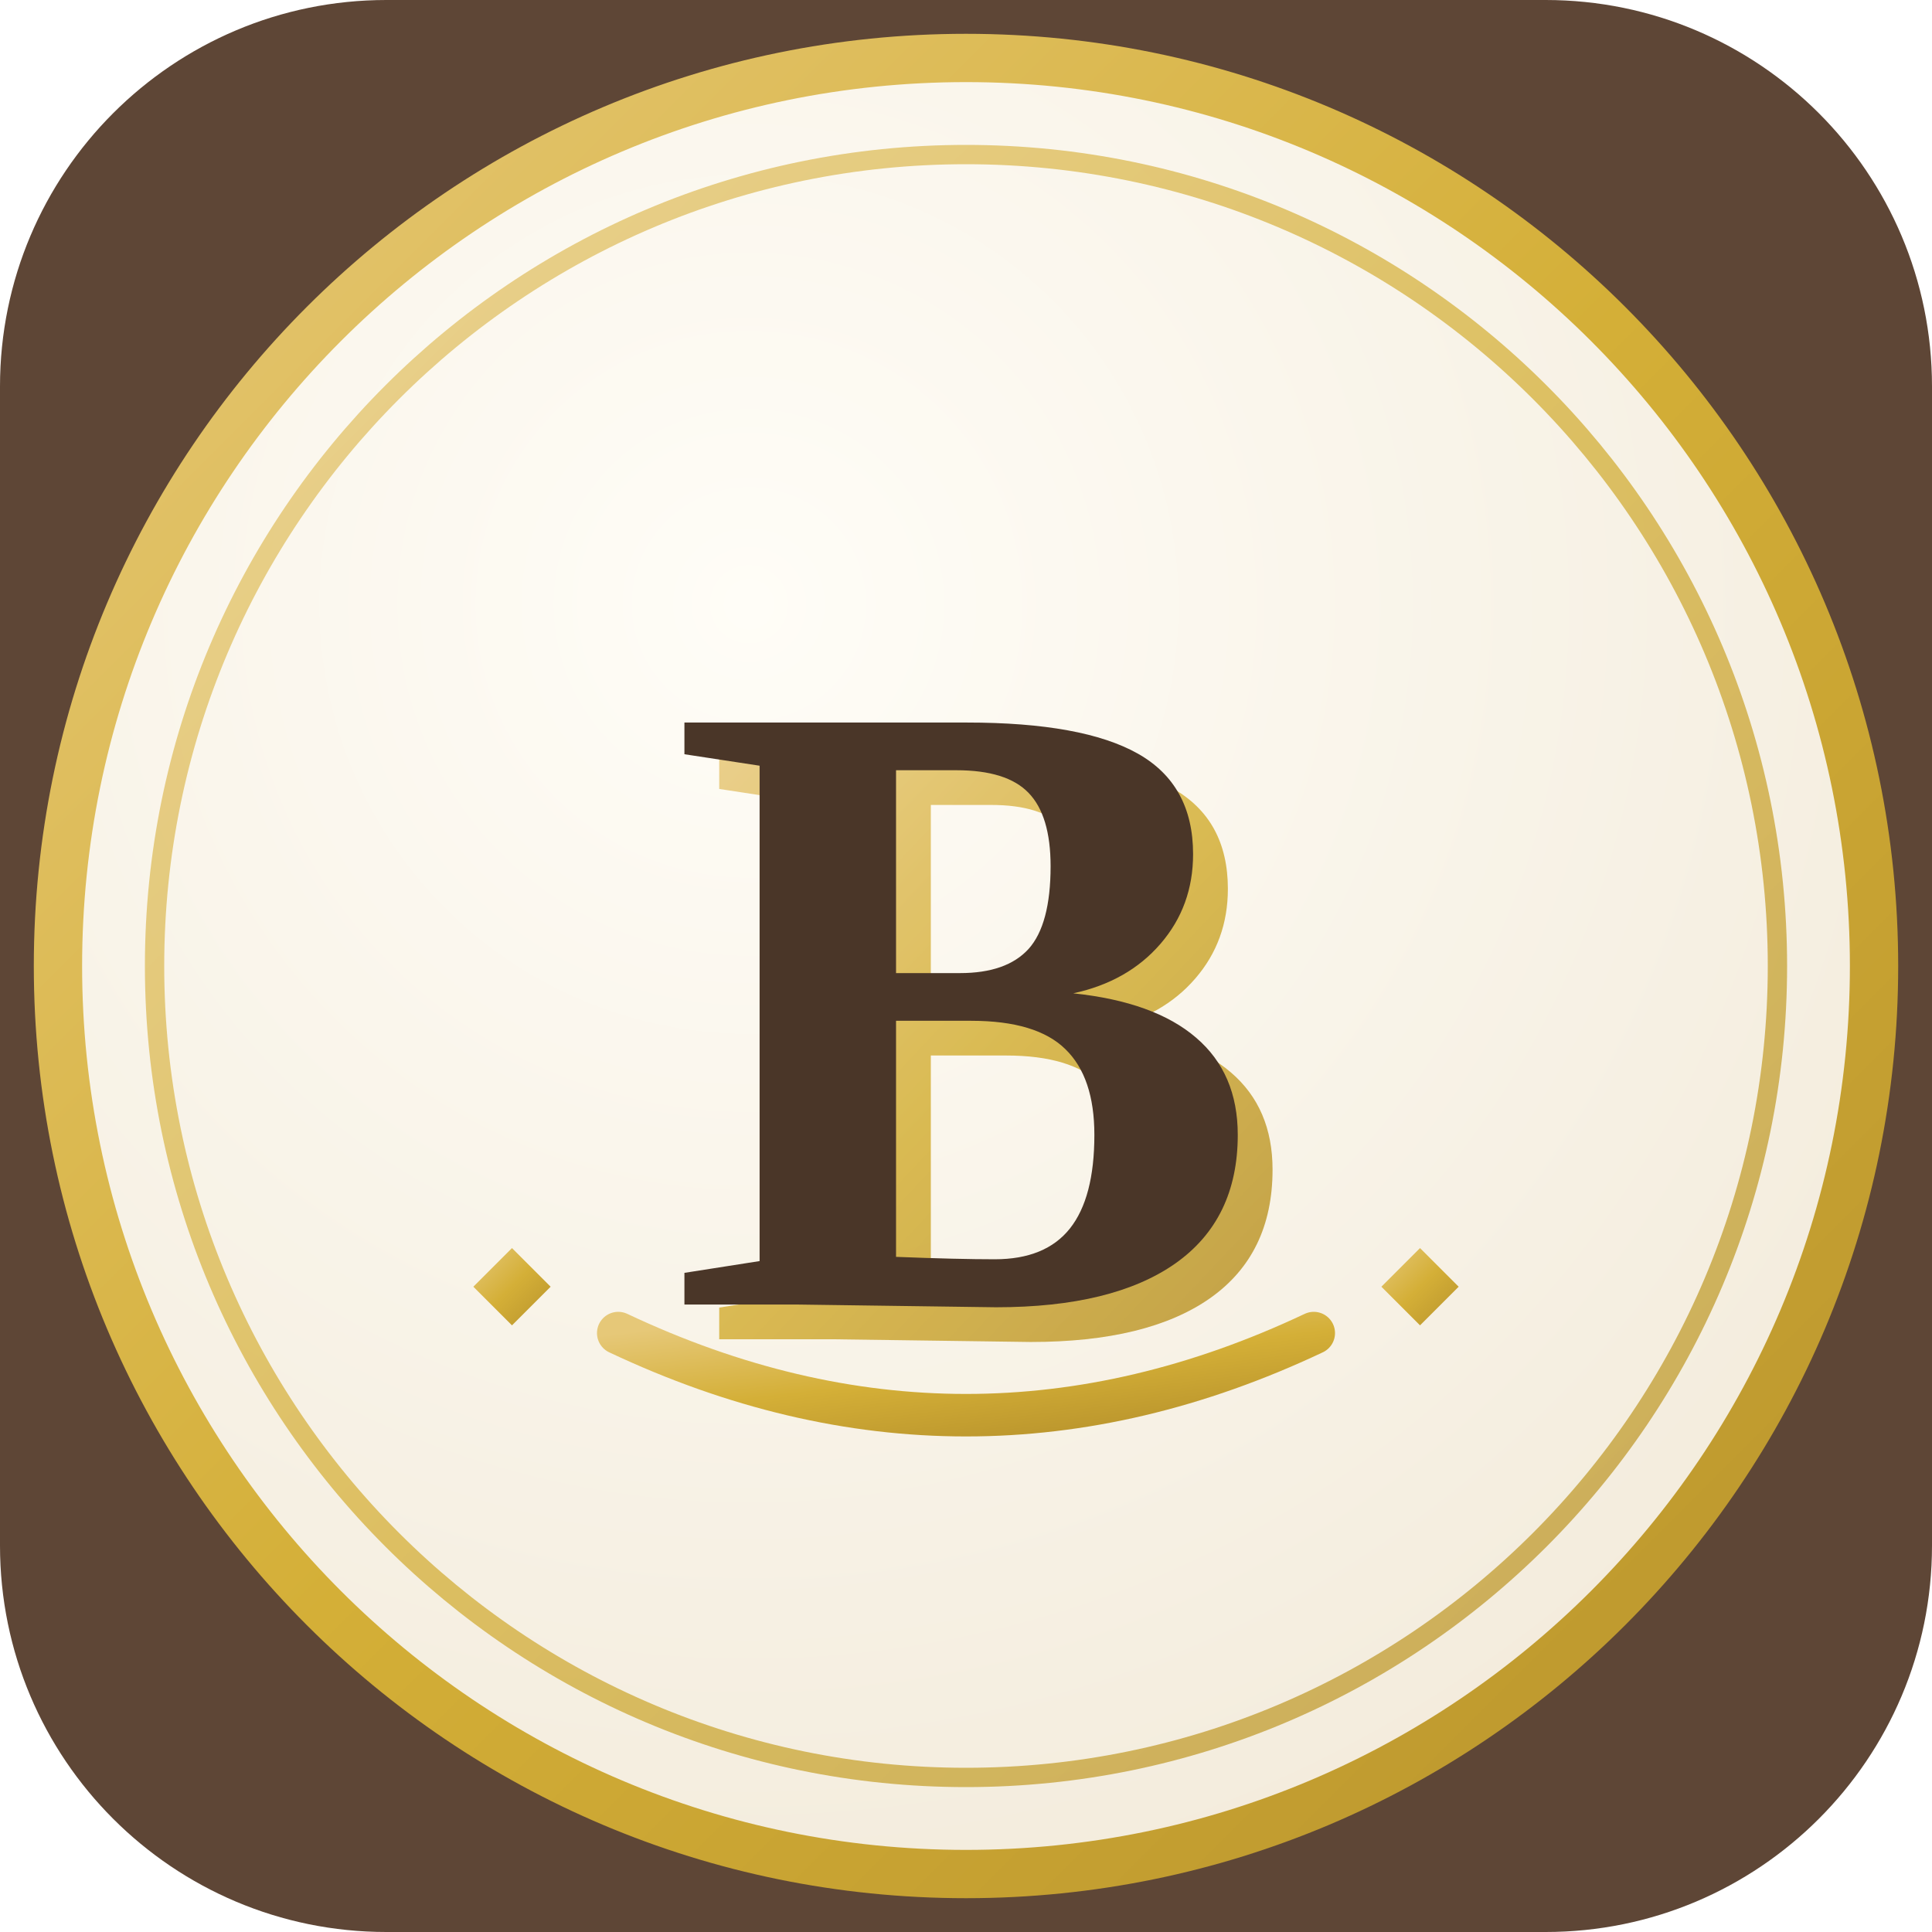
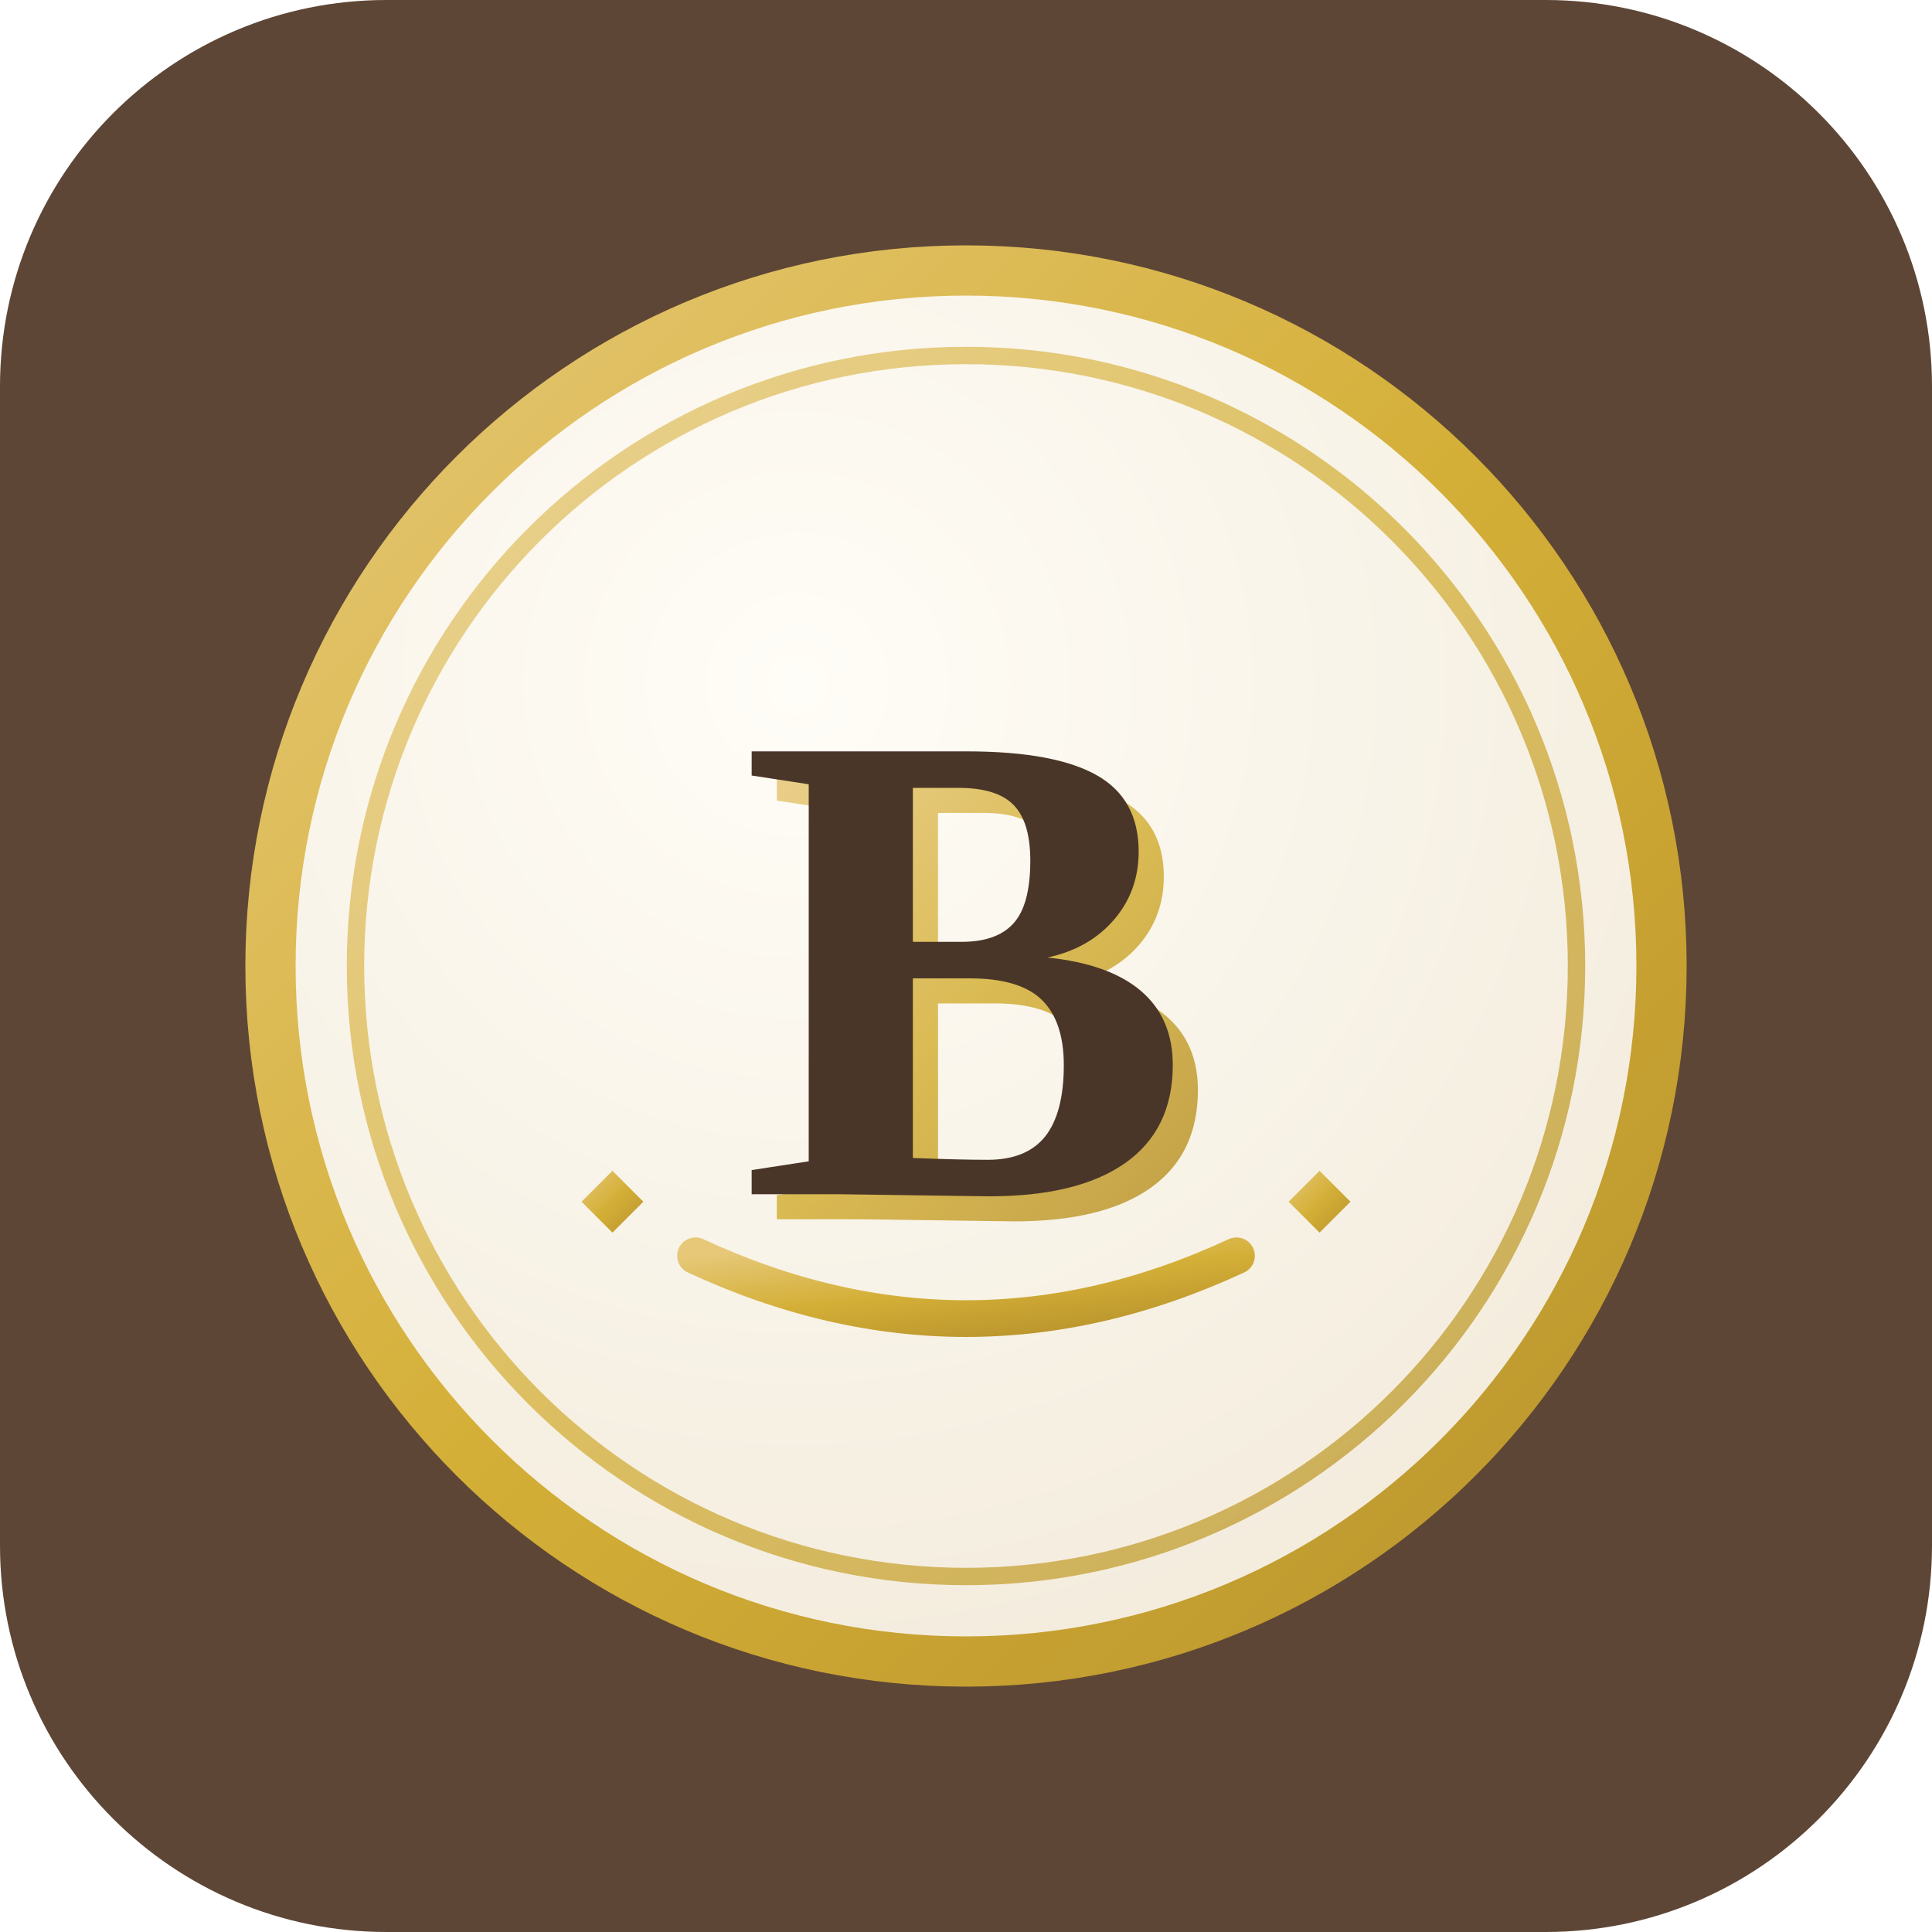
<svg xmlns="http://www.w3.org/2000/svg" viewBox="0 0 100 100">
  <defs>
    <linearGradient id="bazaraGold" x1="0" y1="0" x2="1" y2="1">
      <stop offset="0" stop-color="#e6c878" />
      <stop offset="0.5" stop-color="#d4af37" />
      <stop offset="1" stop-color="#b8932c" />
    </linearGradient>
    <radialGradient id="bazaraIvory" cx="0.38" cy="0.3" r="0.95">
      <stop offset="0" stop-color="#FFFDF7" />
      <stop offset="1" stop-color="#F0E7D5" />
    </radialGradient>
  </defs>
  <rect width="100" height="100" rx="20" fill="#5e4636" />
-   <circle cx="50" cy="50" r="47" fill="url(#bazaraIvory)" stroke="url(#bazaraGold)" stroke-width="2.5" />
-   <circle cx="50" cy="50" r="42" fill="none" stroke="url(#bazaraGold)" stroke-width="1" opacity="0.75" />
-   <text x="51.8" y="53.8" text-anchor="middle" dominant-baseline="central" font-family="Georgia, 'Times New Roman', serif" font-weight="700" font-size="46" fill="url(#bazaraGold)" opacity="0.85">B</text>
-   <text x="50" y="52" text-anchor="middle" dominant-baseline="central" font-family="Georgia, 'Times New Roman', serif" font-weight="700" font-size="46" fill="#4a3628">B</text>
-   <path d="M32 69 Q50 77.5 68 69" fill="none" stroke="url(#bazaraGold)" stroke-width="2.2" stroke-linecap="round" />
-   <path d="M26.5 64.6 l2 2 -2 2 -2 -2 Z" fill="url(#bazaraGold)" />
-   <path d="M73.5 64.6 l2 2 -2 2 -2 -2 Z" fill="url(#bazaraGold)" />
+   <circle cx="50" cy="50" r="36" fill="url(#bazaraIvory)" stroke="url(#bazaraGold)" stroke-width="2.6" />
+   <circle cx="50" cy="50" r="31.6" fill="none" stroke="url(#bazaraGold)" stroke-width="0.9" opacity="0.75" />
+   <text x="51.3" y="51.3" text-anchor="middle" dominant-baseline="central" font-family="Georgia, 'Times New Roman', serif" font-weight="700" font-size="35" fill="url(#bazaraGold)" opacity="0.85">B</text>
+   <text x="50" y="50" text-anchor="middle" dominant-baseline="central" font-family="Georgia, 'Times New Roman', serif" font-weight="700" font-size="35" fill="#4a3628">B</text>
+   <path d="M36 65 Q50 71.5 64 65" fill="none" stroke="url(#bazaraGold)" stroke-width="1.9" stroke-linecap="round" />
+   <path d="M31.7 60.6 l1.6 1.6 -1.6 1.6 -1.6 -1.6 Z" fill="url(#bazaraGold)" />
+   <path d="M68.3 60.6 l1.6 1.6 -1.6 1.6 -1.6 -1.6 Z" fill="url(#bazaraGold)" />
</svg>
